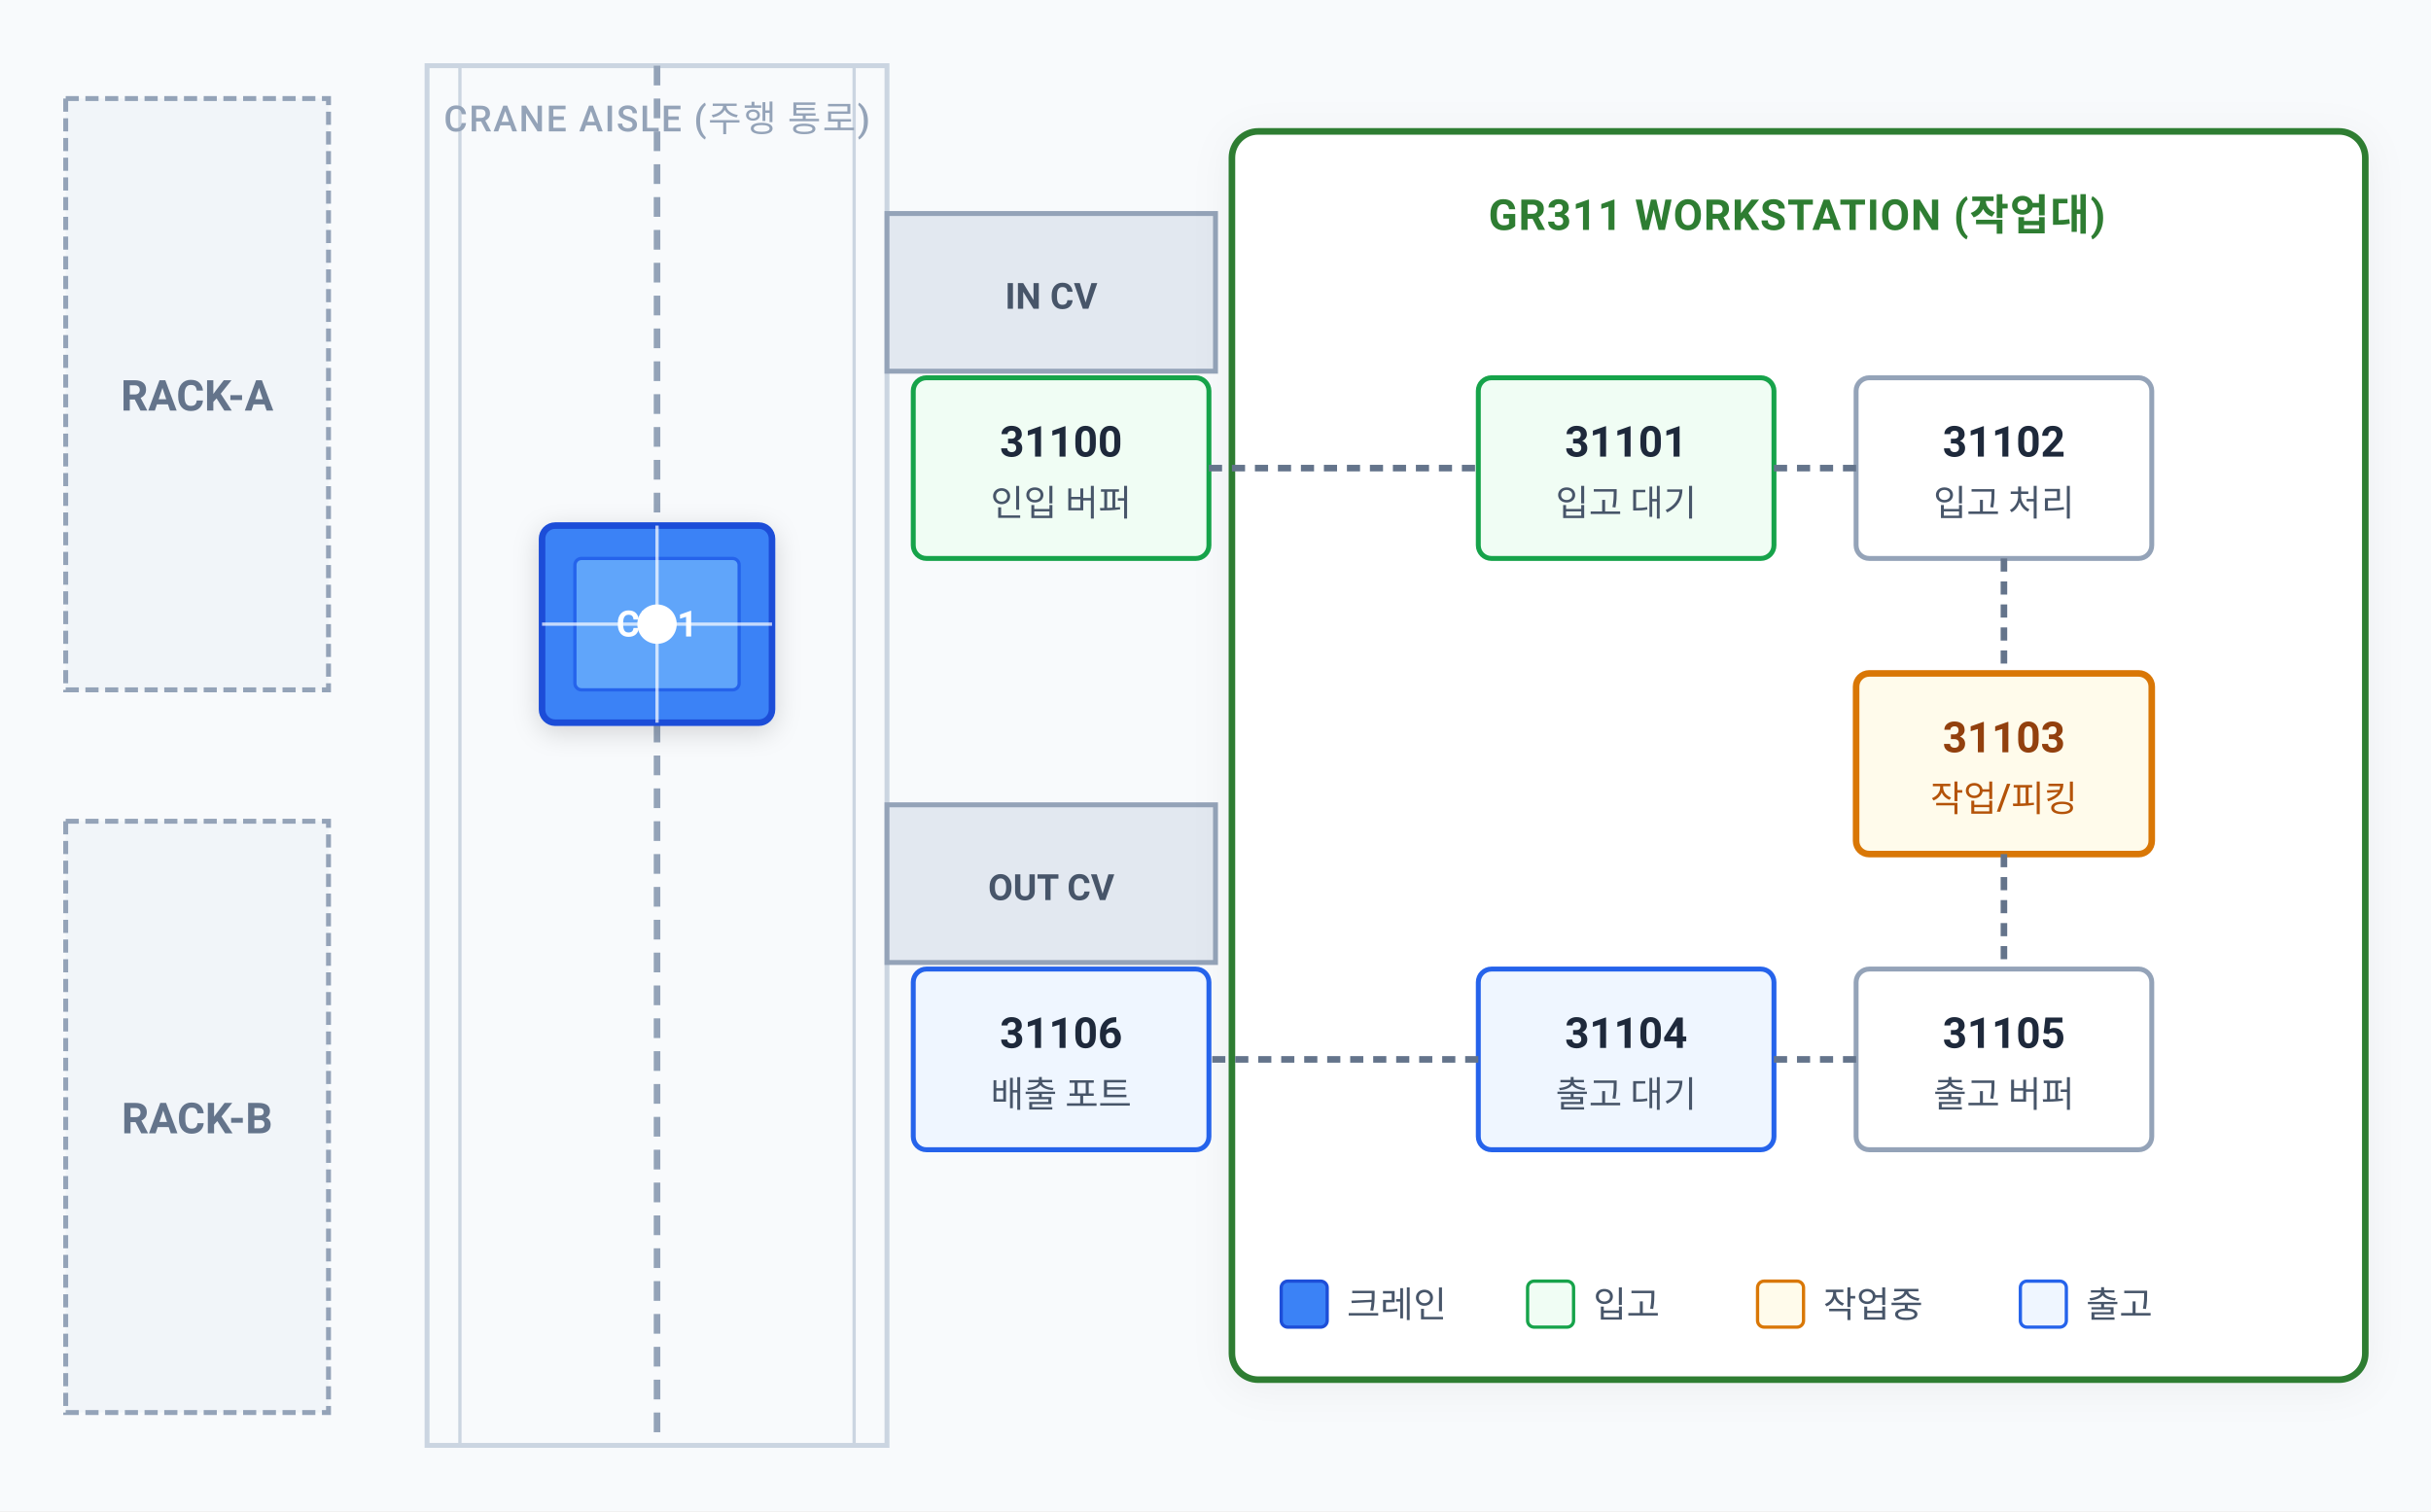
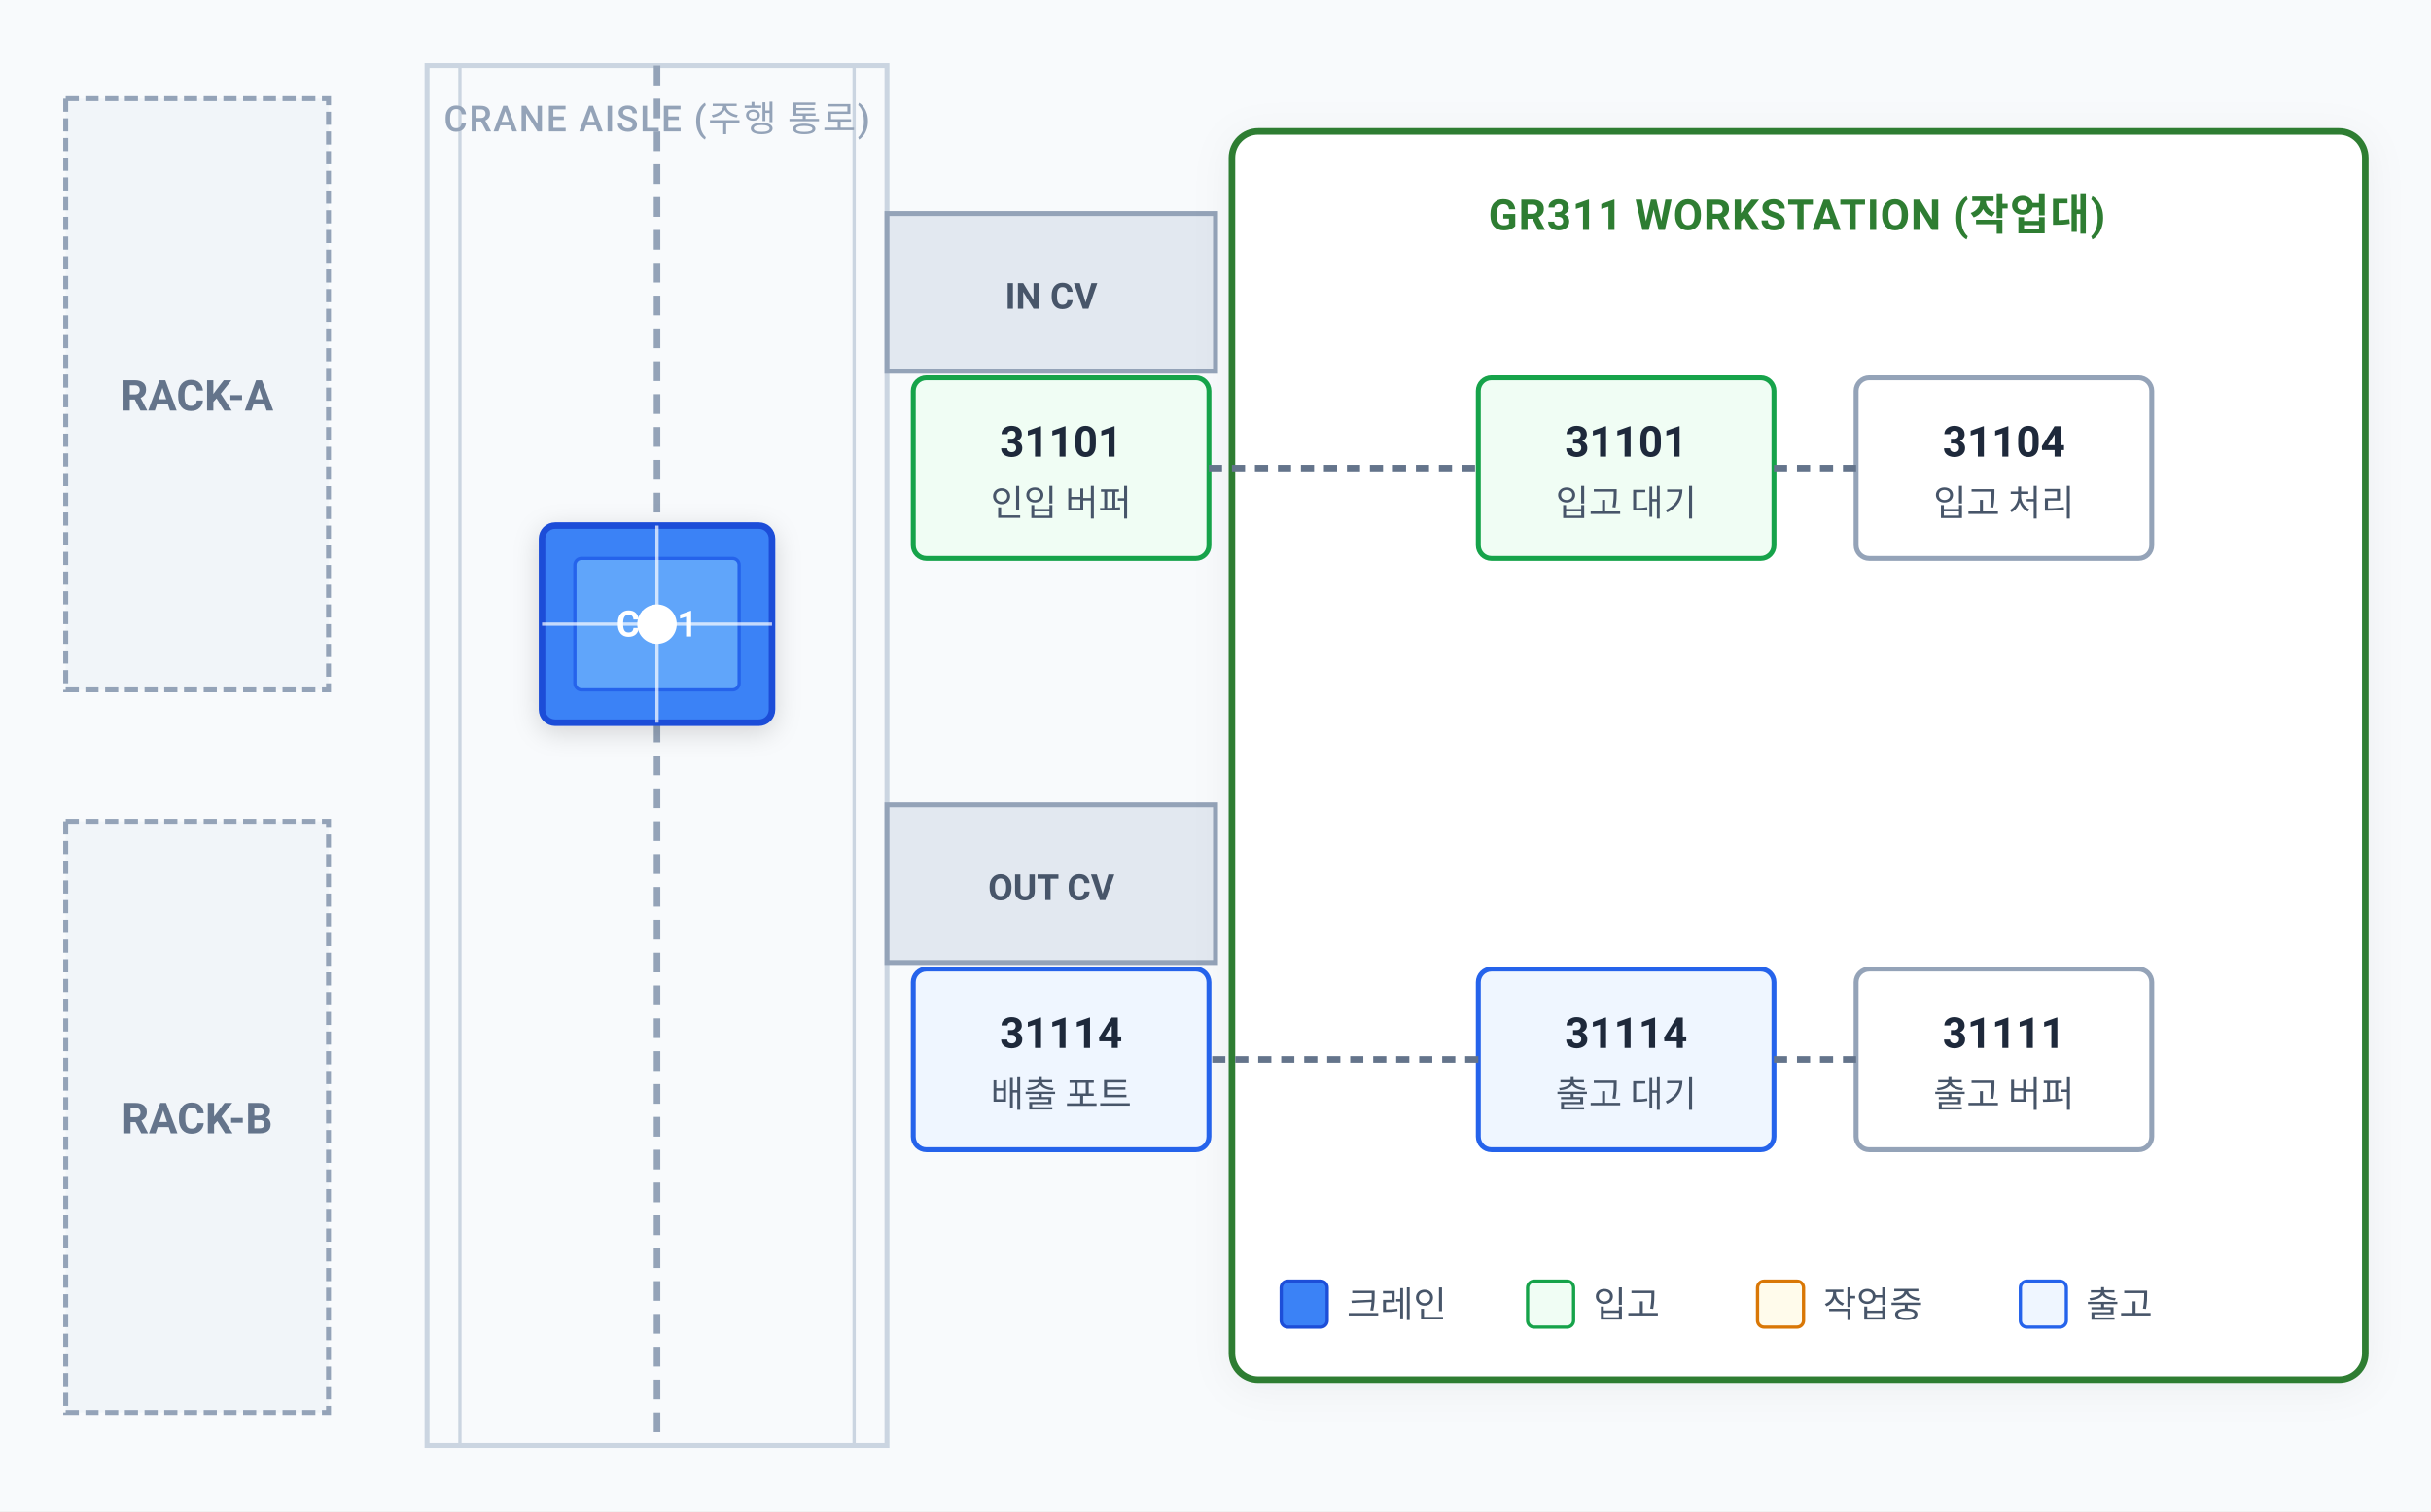
- <svg xmlns="http://www.w3.org/2000/svg" viewBox="0 0 740 460" width="100%" height="100%">
-   <defs>
-     <style>
+ <svg xmlns="http://www.w3.org/2000/svg" viewBox="0 0 740 460" width="100%" height="100%" version="1.1" id="svg31">
+   <defs id="defs1">
+     <style id="style1">
      .svg-bg { fill: #f8fafc; }
      .grid-line { stroke: #e2e8f0; stroke-width: 0.5; }
      .rack-boundary { fill: #f1f5f9; stroke: #94a3b8; stroke-width: 1.5; stroke-dasharray: 4, 2; }
      .rack-text { font-size: 13px; font-weight: 600; fill: #64748b; font-family: -apple-system, BlinkMacSystemFont, "Segoe UI", Roboto, sans-serif; }
      .aisle-boundary { fill: #f8fafc; stroke: #cbd5e1; stroke-width: 1.5; }
      .rail-center-line { stroke: #94a3b8; stroke-width: 2; stroke-dasharray: 6, 4; }
      .rail-side-line { stroke: #cbd5e1; stroke-width: 1; }
      .aisle-label { font-size: 11px; font-weight: 500; fill: #94a3b8; letter-spacing: 0.5px; font-family: -apple-system, BlinkMacSystemFont, "Segoe UI", Roboto, sans-serif; }
      
      /* 크레인 */
      .crane-unit {
        transition: transform 1.2s cubic-bezier(0.25, 0.1, 0.25, 1.0);
        will-change: transform;
      }
      .crane-body { fill: #3b82f6; stroke: #1d4ed8; stroke-width: 2; filter: drop-shadow(0 2px 4px rgba(0, 0, 0, 0.15)); }
      .crane-inner { fill: #60a5fa; stroke: #2563eb; stroke-width: 1; }
      .crane-cross { stroke: #ffffff; stroke-width: 1; opacity: 0.7; }
      .crane-center-dot { fill: #ffffff; }
      .crane-label { font-size: 11px; font-weight: 700; fill: #ffffff; font-family: -apple-system, BlinkMacSystemFont, "Segoe UI", Roboto, sans-serif; dominant-baseline: central; }
      
      /* 컨베이어 */
      .conveyor-lane { fill: #e2e8f0; stroke: #94a3b8; stroke-width: 1.5; }
      .conveyor-label { font-size: 11px; font-weight: 600; fill: #475569; font-family: -apple-system, BlinkMacSystemFont, "Segoe UI", Roboto, sans-serif; }
      .ws-boundary { fill: #ffffff; stroke: #2e7d32; stroke-width: 2; filter: drop-shadow(0 2px 6px rgba(0, 0, 0, 0.05)); }
      .ws-title { font-size: 13px; font-weight: 700; fill: #2e7d32; letter-spacing: 0.3px; font-family: -apple-system, BlinkMacSystemFont, "Segoe UI", Roboto, sans-serif; }
      
      /* 포지션 노드 */
      .tray-rect { fill: #ffffff; stroke: #94a3b8; stroke-width: 1.5; transition: all 0.2s ease; }
      .tray-inbound .tray-rect { fill: #f0fdf4; stroke: #16a34a; }
      .tray-outbound .tray-rect { fill: #eff6ff; stroke: #2563eb; }
      .tray-active .tray-rect { fill: #fffbeb; stroke: #d97706; stroke-width: 2; }
      
      /* 노드 라벨 텍스트 */
      .tray-title { font-size: 13px; font-weight: 700; fill: #1e293b; font-family: -apple-system, BlinkMacSystemFont, "Segoe UI", Roboto, sans-serif; pointer-events: none; }
      .tray-sub { font-size: 11px; font-weight: 500; fill: #475569; font-family: -apple-system, BlinkMacSystemFont, "Segoe UI", Roboto, sans-serif; pointer-events: none; }
      .active-title { fill: #92400e; }
      .active-sub { fill: #b45309; }
      
      .clickable { cursor: pointer; }
      .clickable:hover .tray-rect { stroke-width: 2; stroke: #1e40af; }
      
      /* 흐름 연결 패스 (상단 레이어로 돋보이게 보정) */
      .flow-arrow { stroke: #64748b; stroke-width: 2; stroke-dasharray: 4, 3; fill: none; }
      
      /* 범례 */
      .legend-crane { fill: #3b82f6; stroke: #1d4ed8; }
      .legend-inbound { fill: #f0fdf4; stroke: #16a34a; }
      .legend-active { fill: #fffbeb; stroke: #d97706; }
      .legend-outbound { fill: #eff6ff; stroke: #2563eb; }
      .legend-text { font-size: 11px; font-weight: 500; fill: #475569; font-family: -apple-system, BlinkMacSystemFont, "Segoe UI", Roboto, sans-serif; }
      
      /* 실시간 트레이 */
      .tray-unit {
        transition: transform 0.8s cubic-bezier(0.25, 0.1, 0.25, 1.0);
        will-change: transform;
        cursor: pointer;
      }
      .tray-base {
        fill: #1976D2;
        stroke: #0D47A1;
        stroke-width: 1.5;
        rx: 6; ry: 6;
        filter: drop-shadow(0 2px 5px rgba(0,0,0,0.25));
      }
      .tray-inner { fill: #2196F3; rx: 3; ry: 3; }
      .tray-label {
        font-family: -apple-system, BlinkMacSystemFont, "Segoe UI", Roboto, sans-serif;
        font-size: 11px;
        font-weight: 700;
        fill: #FFFFFF;
        text-anchor: middle;
        dominant-baseline: central;
        pointer-events: none;
      }
    </style>
    <pattern id="gridPattern" width="20" height="20" patternUnits="userSpaceOnUse">
-       <path d="M 20 0 L 0 0 0 20" fill="none" class="grid-line" />
+       <path d="M 20 0 L 0 0 0 20" fill="none" class="grid-line" id="path1" />
    </pattern>
  </defs>
-   <rect width="100%" height="100%" fill="url(#gridPattern)" class="svg-bg" />
-   <g class="rack-group">
-     <rect x="20" y="30" width="80" height="180" class="rack-boundary" />
-     <text x="60" y="125" class="rack-text" text-anchor="middle">RACK-A</text>
-     <rect x="20" y="250" width="80" height="180" class="rack-boundary" />
-     <text x="60" y="345" class="rack-text" text-anchor="middle">RACK-B</text>
+   <rect width="100%" height="100%" fill="url(#gridPattern)" class="svg-bg" id="rect1" />
+   <g class="rack-group" id="g3">
+     <rect x="20" y="30" width="80" height="180" class="rack-boundary" id="rect2" />
+     <text x="60" y="125" class="rack-text" text-anchor="middle" id="text2">RACK-A</text>
+     <rect x="20" y="250" width="80" height="180" class="rack-boundary" id="rect3" />
+     <text x="60" y="345" class="rack-text" text-anchor="middle" id="text3">RACK-B</text>
  </g>
-   <g class="crane-aisle-group">
-     <rect x="130" y="20" width="140" height="420" class="aisle-boundary" />
-     <line x1="200" y1="20" x2="200" y2="440" class="rail-center-line" />
-     <line x1="140" y1="20" x2="140" y2="440" class="rail-side-line" />
-     <line x1="260" y1="20" x2="260" y2="440" class="rail-side-line" />
-     <text x="200" y="40" class="aisle-label" text-anchor="middle">CRANE AISLE (주행 통로)</text>
+   <g class="crane-aisle-group" id="g8">
+     <rect x="130" y="20" width="140" height="420" class="aisle-boundary" id="rect4" />
+     <line x1="200" y1="20" x2="200" y2="440" class="rail-center-line" id="line4" />
+     <line x1="140" y1="20" x2="140" y2="440" class="rail-side-line" id="line5" />
+     <line x1="260" y1="20" x2="260" y2="440" class="rail-side-line" id="line6" />
+     <text x="200" y="40" class="aisle-label" text-anchor="middle" id="text6">CRANE AISLE (주행 통로)</text>
    <g id="crane-unit" class="crane-unit" transform="translate(200, 190)">
-       <rect x="-35" y="-30" width="70" height="60" rx="4" class="crane-body" />
-       <rect x="-25" y="-20" width="50" height="40" rx="2" class="crane-inner" />
-       <line x1="0" y1="-30" x2="0" y2="30" class="crane-cross" />
-       <line x1="-35" y1="0" x2="35" y2="0" class="crane-cross" />
-       <circle cx="0" cy="0" r="6" class="crane-center-dot" />
-       <text x="0" y="0" class="crane-label" text-anchor="middle">CR-1</text>
+       <rect x="-35" y="-30" width="70" height="60" rx="4" class="crane-body" id="rect6" />
+       <rect x="-25" y="-20" width="50" height="40" rx="2" class="crane-inner" id="rect7" />
+       <line x1="0" y1="-30" x2="0" y2="30" class="crane-cross" id="line7" />
+       <line x1="-35" y1="0" x2="35" y2="0" class="crane-cross" id="line8" />
+       <circle cx="0" cy="0" r="6" class="crane-center-dot" id="circle8" />
+       <text x="0" y="0" class="crane-label" text-anchor="middle" id="text8">CR-1</text>
    </g>
  </g>
-   <g class="conveyor-connection-in">
-     <rect x="270" y="65" width="100" height="48" class="conveyor-lane" />
-     <text x="320" y="94" class="conveyor-label" text-anchor="middle">IN CV</text>
+   <g class="conveyor-connection-in" id="g9">
+     <rect x="270" y="65" width="100" height="48" class="conveyor-lane" id="rect8" />
+     <text x="320" y="94" class="conveyor-label" text-anchor="middle" id="text9">IN CV</text>
  </g>
-   <g class="conveyor-connection-out">
-     <rect x="270" y="245" width="100" height="48" class="conveyor-lane" />
-     <text x="320" y="274" class="conveyor-label" text-anchor="middle">OUT CV</text>
+   <g class="conveyor-connection-out" id="g10">
+     <rect x="270" y="245" width="100" height="48" class="conveyor-lane" id="rect9" />
+     <text x="320" y="274" class="conveyor-label" text-anchor="middle" id="text10">OUT CV</text>
  </g>
-   <g class="workstation-group">
-     <rect x="375" y="40" width="345" height="380" rx="8" class="ws-boundary" />
-     <text x="547" y="70" class="ws-title" text-anchor="middle">GR311 WORKSTATION (작업대)</text>
+   <g class="workstation-group" id="g11">
+     <rect x="375" y="40" width="345" height="380" rx="8" class="ws-boundary" id="rect10" />
+     <text x="547" y="70" class="ws-title" text-anchor="middle" id="text11">GR311 WORKSTATION (작업대)</text>
  </g>
-   <g class="position-nodes">
-     <g id="WH1-31100" class="tray-position tray-inbound clickable" transform="translate(278, 115)">
-       <rect width="90" height="55" rx="4" class="tray-rect" />
-       <text x="45" y="24" class="tray-title" text-anchor="middle">31100</text>
-       <text x="45" y="42" class="tray-sub" text-anchor="middle">인입 버퍼</text>
+   <g class="position-nodes" id="g25">
+     <g id="WH1-31101" class="tray-position tray-inbound clickable" transform="translate(278, 115)">
+       <rect width="90" height="55" rx="4" class="tray-rect" id="rect11" />
+       <text x="45" y="24" class="tray-title" text-anchor="middle" id="text12">31101</text>
+       <text x="45" y="42" class="tray-sub" text-anchor="middle" id="text13">인입 버퍼</text>
    </g>
    <g id="311-31101" class="tray-position tray-inbound clickable" transform="translate(450, 115)">
-       <rect width="90" height="55" rx="4" class="tray-rect" />
-       <text x="45" y="24" class="tray-title" text-anchor="middle">31101</text>
-       <text x="45" y="42" class="tray-sub" text-anchor="middle">입고 대기</text>
+       <rect width="90" height="55" rx="4" class="tray-rect" id="rect13" />
+       <text x="45" y="24" class="tray-title" text-anchor="middle" id="text14">31101</text>
+       <text x="45" y="42" class="tray-sub" text-anchor="middle" id="text15">입고 대기</text>
    </g>
-     <g id="311-31102" class="tray-position clickable" transform="translate(565, 115)">
-       <rect width="90" height="55" rx="4" class="tray-rect" />
-       <text x="45" y="24" class="tray-title" text-anchor="middle">31102</text>
-       <text x="45" y="42" class="tray-sub" text-anchor="middle">입고 처리</text>
+     <g id="311-31104" class="tray-position clickable" transform="translate(565, 115)">
+       <rect width="90" height="55" rx="4" class="tray-rect" id="rect15" />
+       <text x="45" y="24" class="tray-title" text-anchor="middle" id="text16">31104</text>
+       <text x="45" y="42" class="tray-sub" text-anchor="middle" id="text17">입고 처리</text>
    </g>
-     <g id="311-31103" class="tray-position tray-active clickable" transform="translate(565, 205)">
-       <rect width="90" height="55" rx="4" class="tray-rect" />
-       <text x="45" y="24" class="tray-title active-title" text-anchor="middle">31103</text>
-       <text x="45" y="42" class="tray-sub active-sub" text-anchor="middle">작업/피킹</text>
+     <g id="311-31114" class="tray-position tray-outbound clickable" transform="translate(450, 295)">
+       <rect width="90" height="55" rx="4" class="tray-rect" id="rect19" />
+       <text x="45" y="24" class="tray-title" text-anchor="middle" id="text20">31114</text>
+       <text x="45" y="42" class="tray-sub" text-anchor="middle" id="text21">출고 대기</text>
    </g>
-     <g id="311-31104" class="tray-position tray-outbound clickable" transform="translate(450, 295)">
-       <rect width="90" height="55" rx="4" class="tray-rect" />
-       <text x="45" y="24" class="tray-title" text-anchor="middle">31104</text>
-       <text x="45" y="42" class="tray-sub" text-anchor="middle">출고 대기</text>
+     <g id="311-31111" class="tray-position clickable" transform="translate(565, 295)">
+       <rect width="90" height="55" rx="4" class="tray-rect" id="rect21" />
+       <text x="45" y="24" class="tray-title" text-anchor="middle" id="text22">31111</text>
+       <text x="45" y="42" class="tray-sub" text-anchor="middle" id="text23">출고 버퍼</text>
    </g>
-     <g id="311-31105" class="tray-position clickable" transform="translate(565, 295)">
-       <rect width="90" height="55" rx="4" class="tray-rect" />
-       <text x="45" y="24" class="tray-title" text-anchor="middle">31105</text>
-       <text x="45" y="42" class="tray-sub" text-anchor="middle">출고 버퍼</text>
-     </g>
-     <g id="WH1-31106" class="tray-position tray-outbound clickable" transform="translate(278, 295)">
-       <rect width="90" height="55" rx="4" class="tray-rect" />
-       <text x="45" y="24" class="tray-title" text-anchor="middle">31106</text>
-       <text x="45" y="42" class="tray-sub" text-anchor="middle">배출 포트</text>
+     <g id="WH1-31114" class="tray-position tray-outbound clickable" transform="translate(278, 295)">
+       <rect width="90" height="55" rx="4" class="tray-rect" id="rect23" />
+       <text x="45" y="24" class="tray-title" text-anchor="middle" id="text24">31114</text>
+       <text x="45" y="42" class="tray-sub" text-anchor="middle" id="text25">배출 포트</text>
    </g>
  </g>
-   <g class="flow-path-layer">
+   <g class="flow-path-layer" id="g28">
    <path id="path-14" d="M 368 142.5 L 450 142.5" class="flow-arrow" />
-     <path d="M 540 142.5 L 565 142.5" class="flow-arrow" />
-     <path d="M 610 170 L 610 205" class="flow-arrow" />
-     <path d="M 610 260 L 610 295" class="flow-arrow" />
-     <path d="M 565 322.5 L 540 322.5" class="flow-arrow" />
+     <path d="M 540 142.5 L 565 142.5" class="flow-arrow" id="path25" />
+     <path d="M 565 322.5 L 540 322.5" class="flow-arrow" id="path28" />
    <path id="path-15" d="M 450 322.5 L 368 322.5" class="flow-arrow" />
  </g>
-   <g class="legend-group" transform="translate(390, 390)">
-     <rect x="0" y="0" width="14" height="14" rx="2" class="legend-crane" />
-     <text x="20" y="11" class="legend-text">크레인</text>
-     <rect x="75" y="0" width="14" height="14" rx="2" class="legend-inbound" />
-     <text x="95" y="11" class="legend-text">입고</text>
-     <rect x="145" y="0" width="14" height="14" rx="2" class="legend-active" />
-     <text x="165" y="11" class="legend-text">작업중</text>
-     <rect x="225" y="0" width="14" height="14" rx="2" class="legend-outbound" />
-     <text x="245" y="11" class="legend-text">출고</text>
+   <g class="legend-group" transform="translate(390, 390)" id="g31">
+     <rect x="0" y="0" width="14" height="14" rx="2" class="legend-crane" id="rect28" />
+     <text x="20" y="11" class="legend-text" id="text28">크레인</text>
+     <rect x="75" y="0" width="14" height="14" rx="2" class="legend-inbound" id="rect29" />
+     <text x="95" y="11" class="legend-text" id="text29">입고</text>
+     <rect x="145" y="0" width="14" height="14" rx="2" class="legend-active" id="rect30" />
+     <text x="165" y="11" class="legend-text" id="text30">작업중</text>
+     <rect x="225" y="0" width="14" height="14" rx="2" class="legend-outbound" id="rect31" />
+     <text x="245" y="11" class="legend-text" id="text31">출고</text>
  </g>
  <g id="tray-layer" />
</svg>
